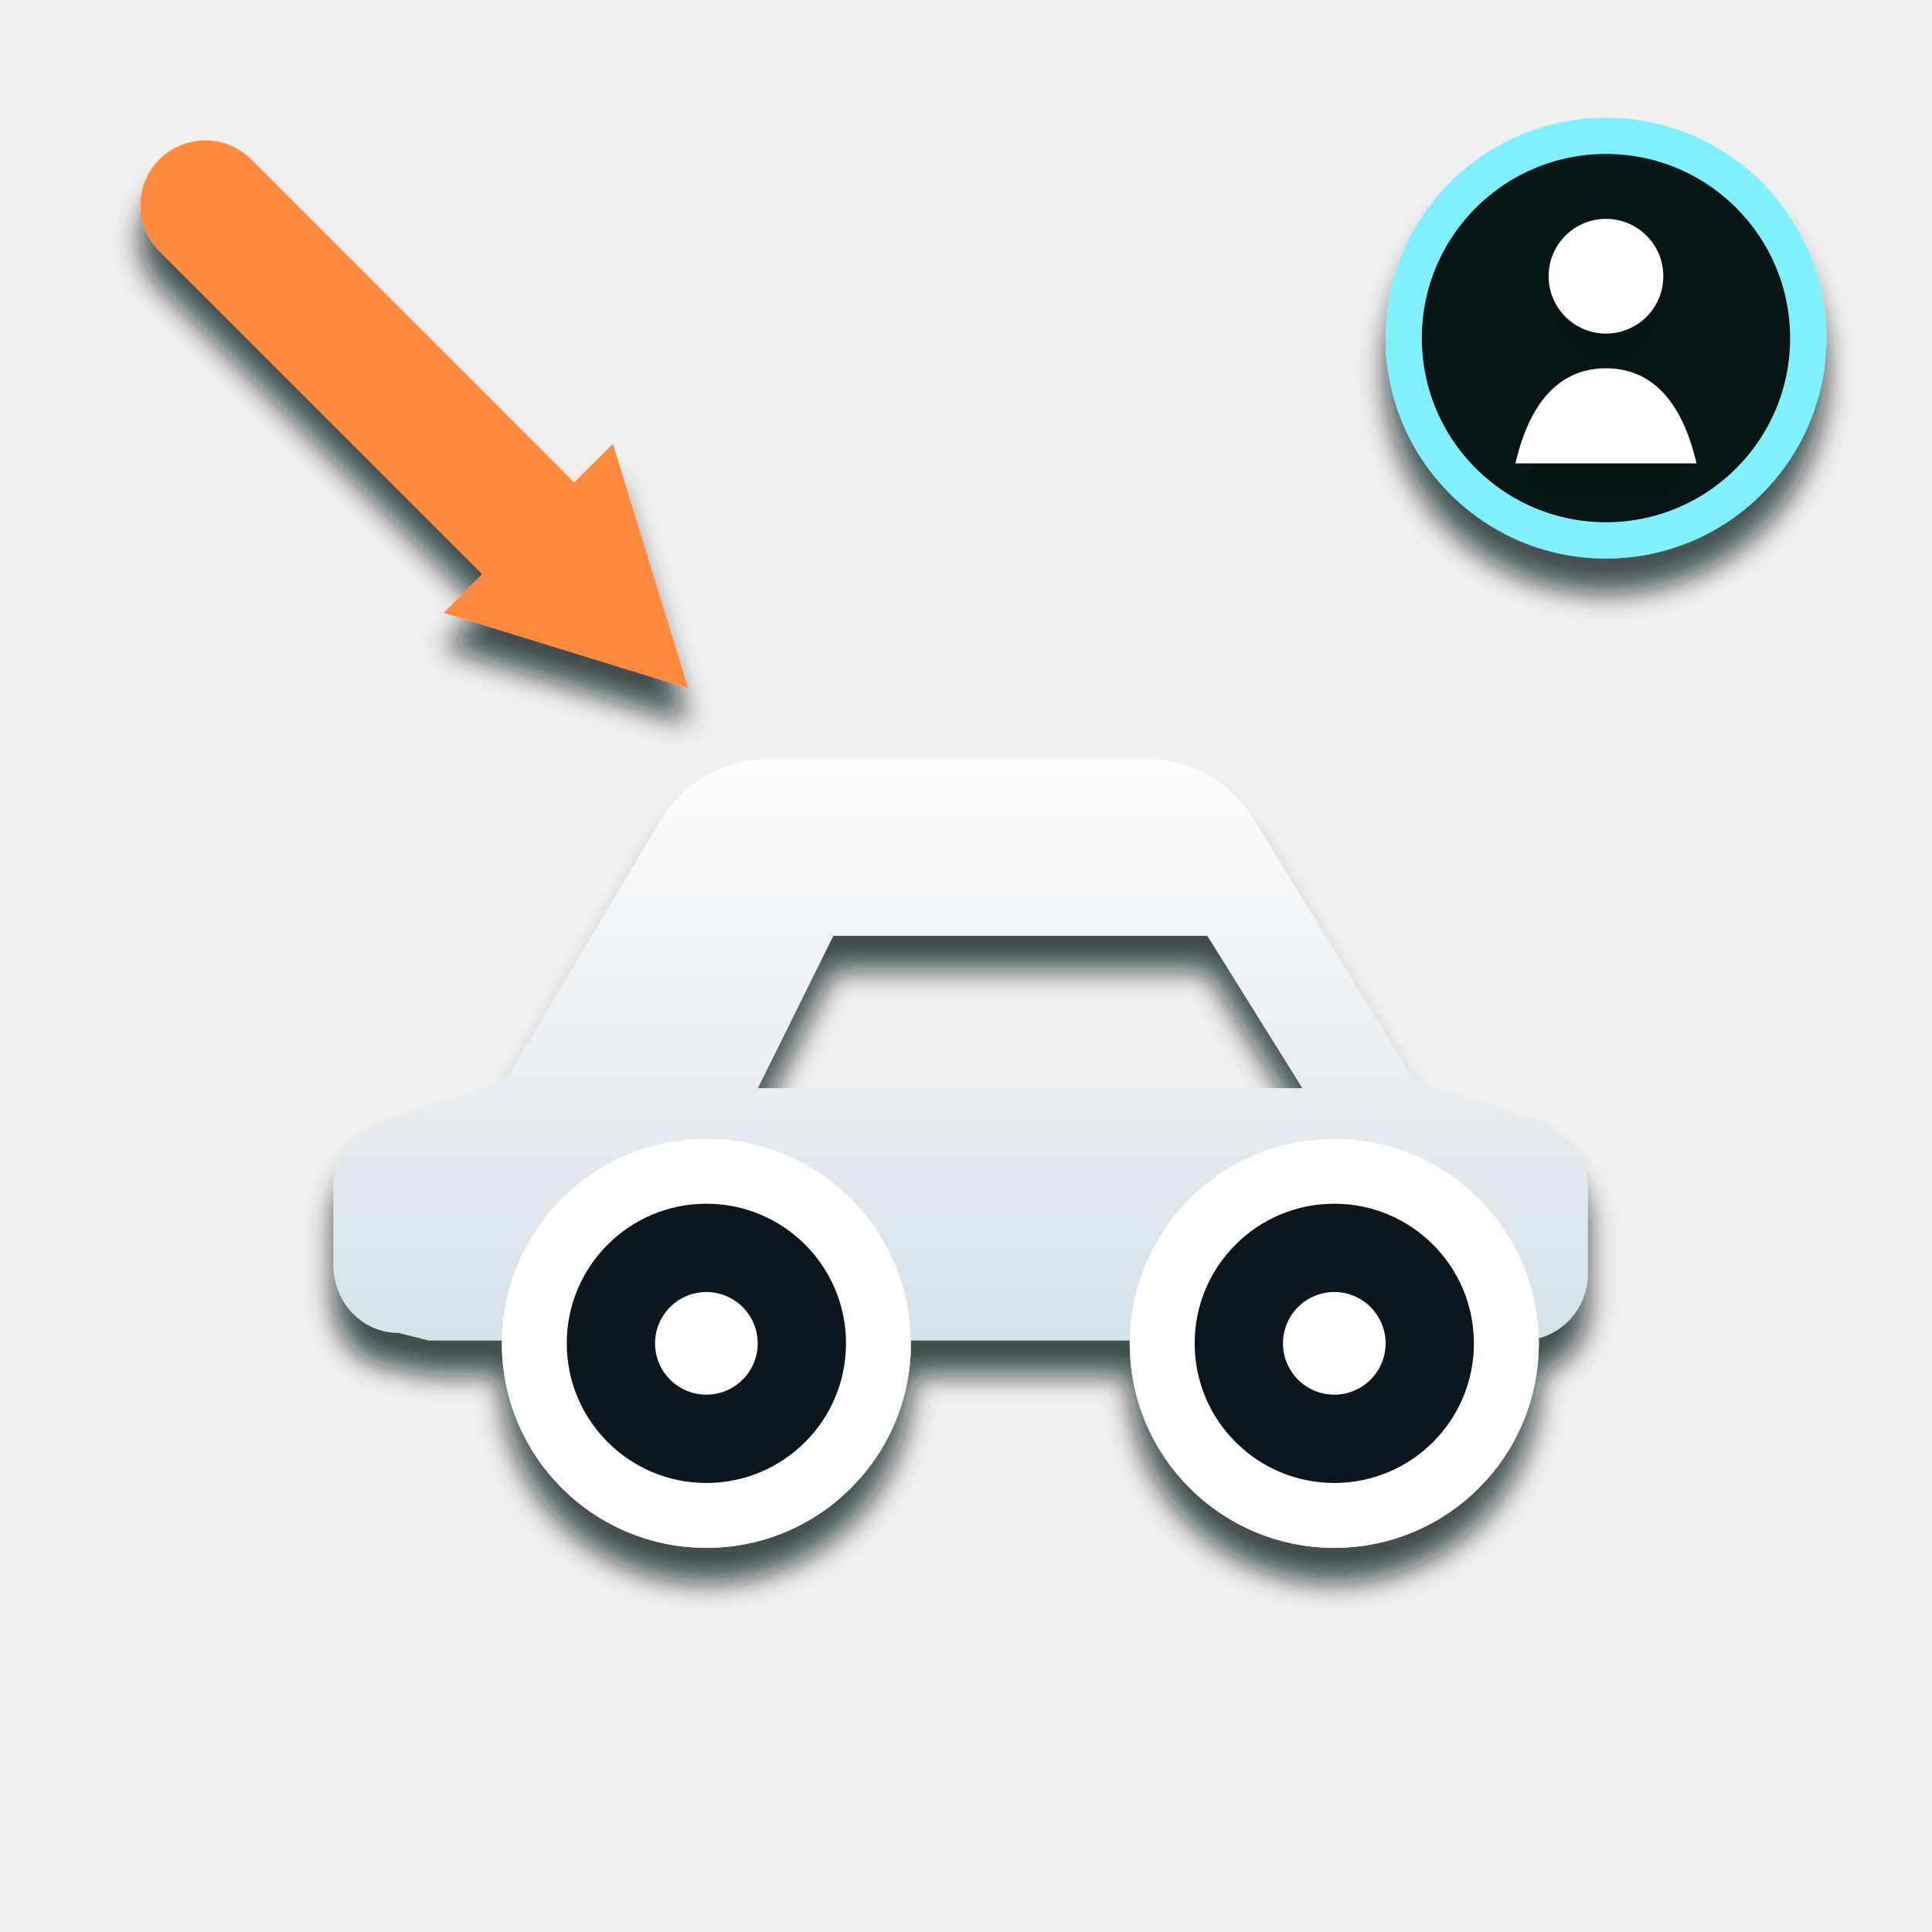
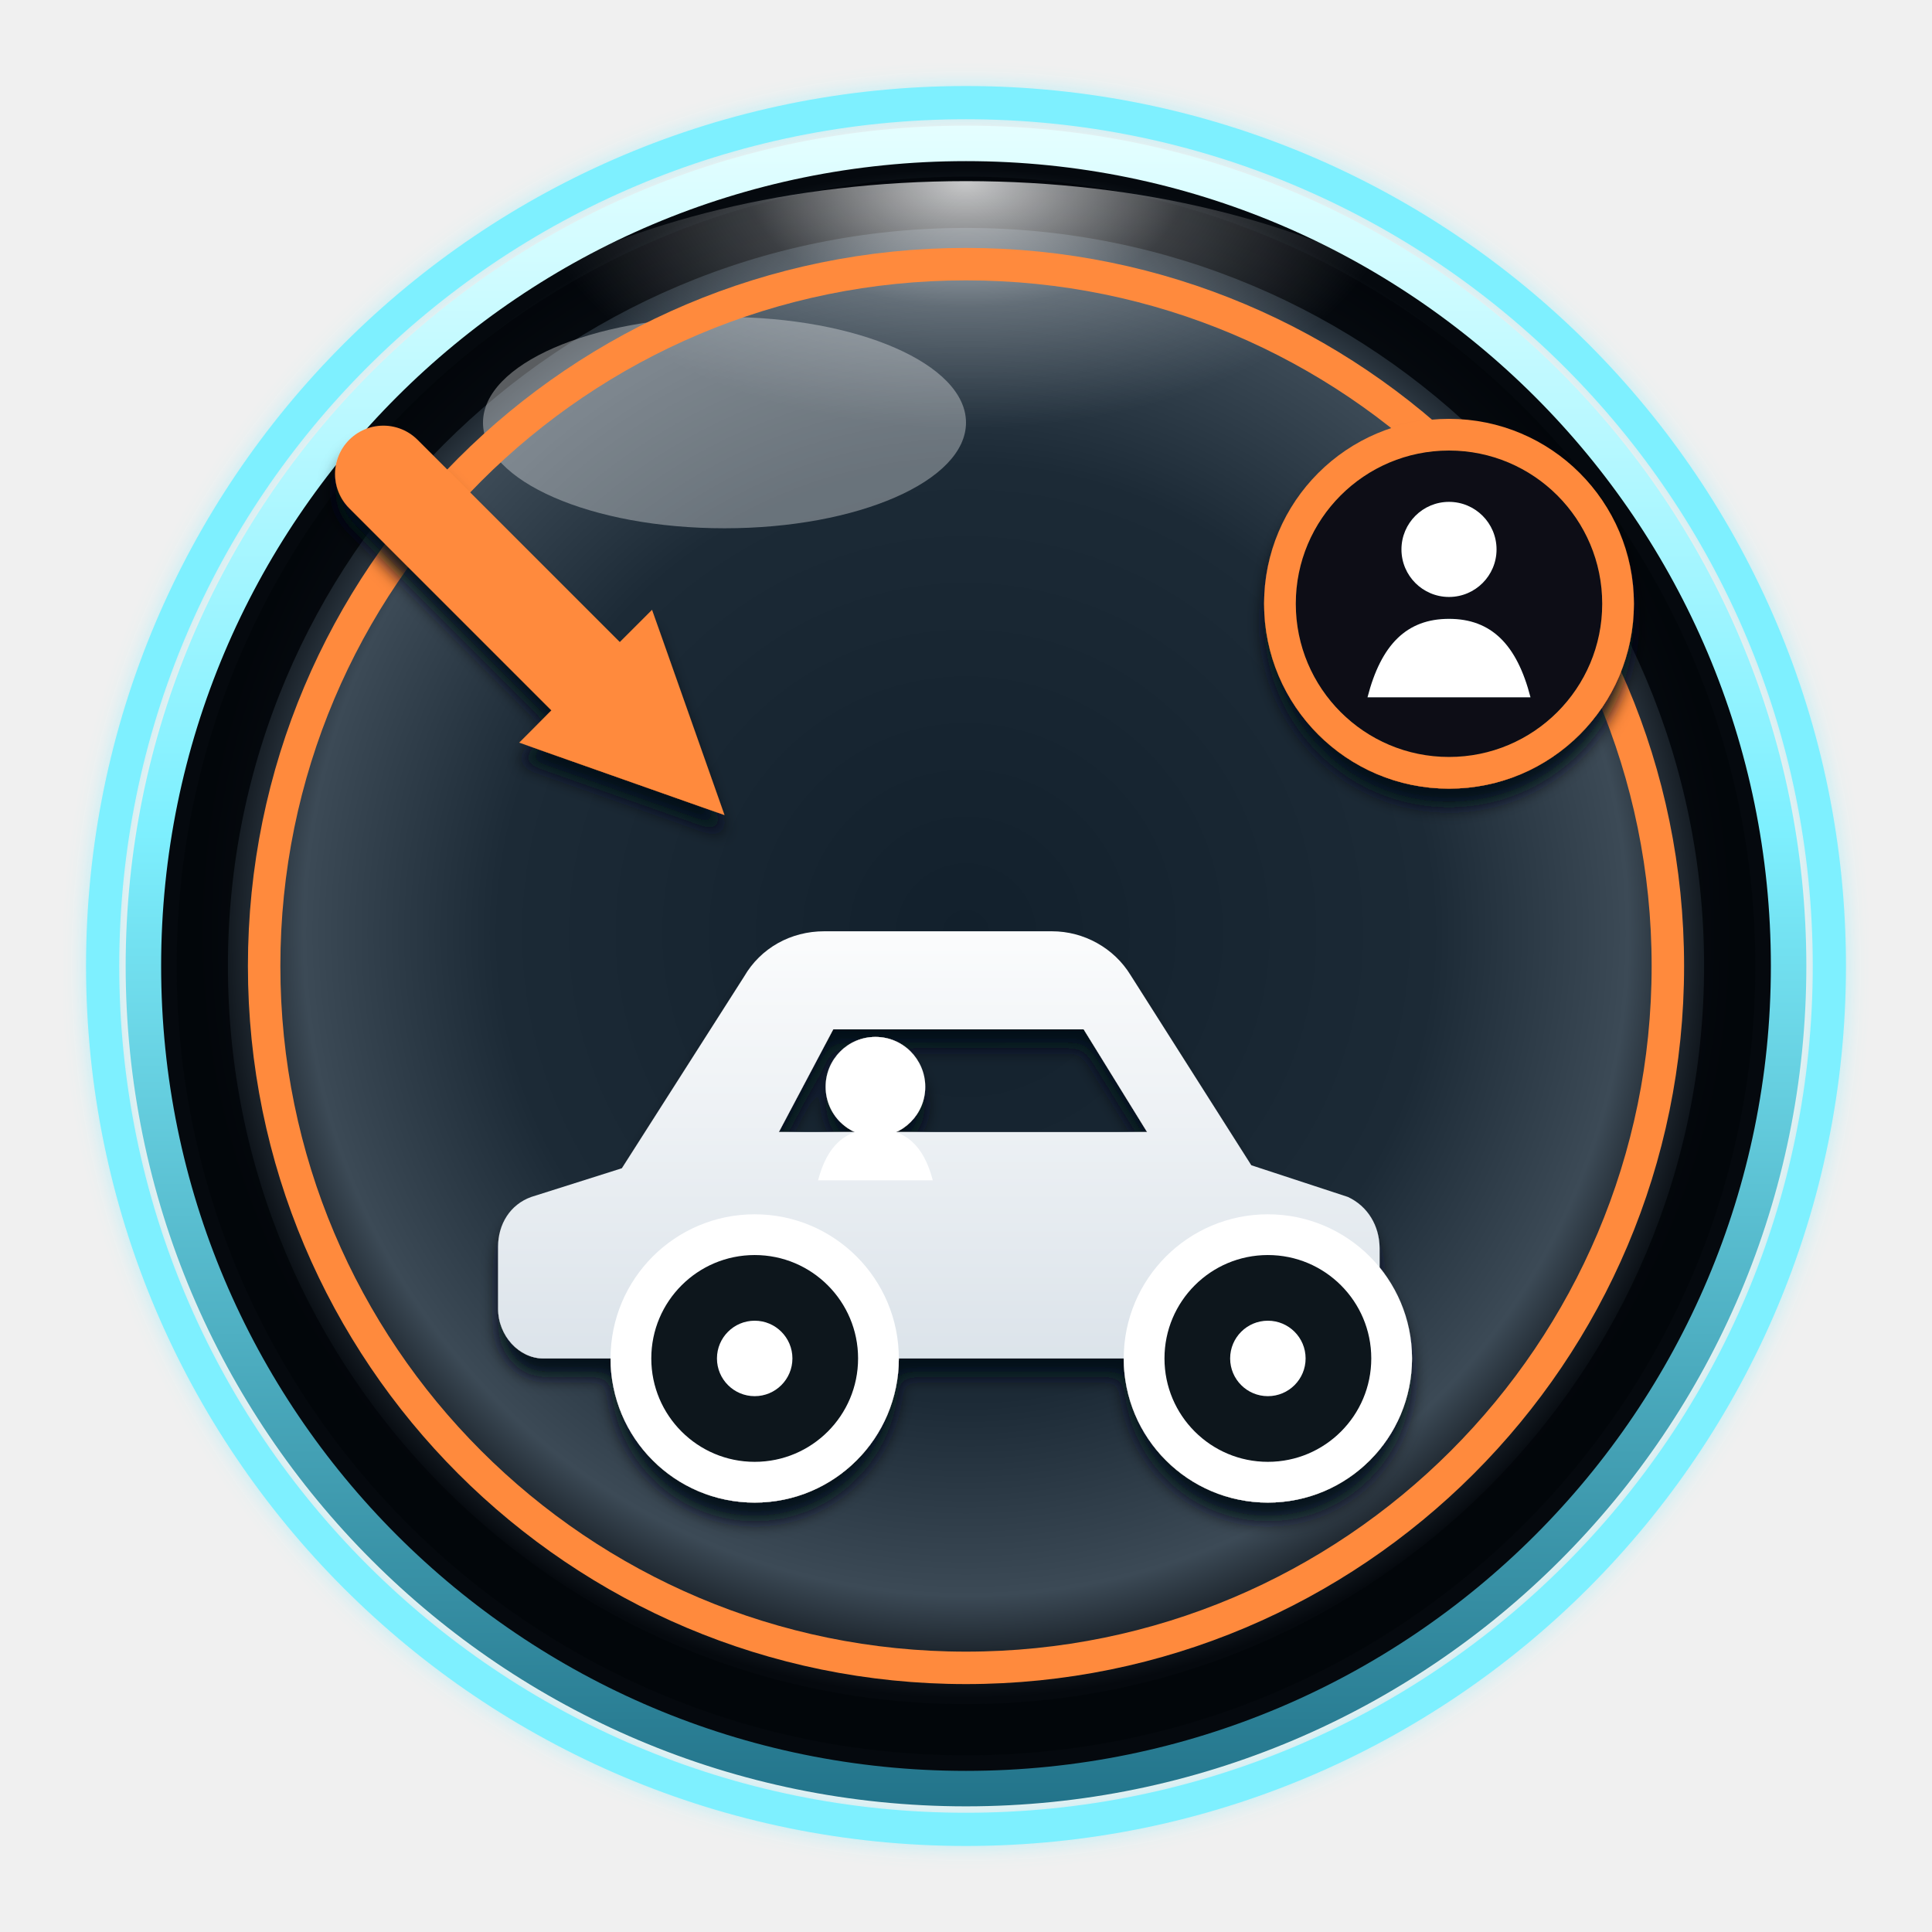
- <svg xmlns="http://www.w3.org/2000/svg" viewBox="0 0 64 64" fill="none" aria-hidden="true">
+ <svg xmlns="http://www.w3.org/2000/svg" viewBox="0 0 128 128" fill="none">
  <defs>
-     <linearGradient id="car-body" x1="32" y1="24" x2="32" y2="46" gradientUnits="userSpaceOnUse">
+     <radialGradient id="glass" cx="50%" cy="48%" r="52%">
+       <stop offset="0" stop-color="#12202c" />
+       <stop offset="0.55" stop-color="#1c2a36" />
+       <stop offset="0.78" stop-color="#3c4a56" />
+       <stop offset="0.9" stop-color="#05090e" />
+       <stop offset="1" stop-color="#05090e" />
+     </radialGradient>
+     <radialGradient id="sheen" cx="50%" cy="0%" r="62%">
+       <stop offset="0" stop-color="#ffffff" stop-opacity="0.78" />
+       <stop offset="0.28" stop-color="#ffffff" stop-opacity="0.22" />
+       <stop offset="0.55" stop-color="#ffffff" stop-opacity="0" />
+     </radialGradient>
+     <linearGradient id="rim" x1="64" y1="6" x2="64" y2="122" gradientUnits="userSpaceOnUse">
+       <stop offset="0" stop-color="#eaffff" />
+       <stop offset="0.42" stop-color="#7ef0ff" />
+       <stop offset="1" stop-color="#1f6f86" />
+     </linearGradient>
+     <linearGradient id="body" x1="64" y1="58" x2="64" y2="96" gradientUnits="userSpaceOnUse">
      <stop offset="0" stop-color="#ffffff" />
      <stop offset="1" stop-color="#d5dee6" />
    </linearGradient>
-     <filter id="depth" x="-20%" y="-20%" width="150%" height="150%">
-       <feDropShadow dx="0" dy="1.15" stdDeviation="0.45" flood-color="#021018" flood-opacity="0.72" />
+     <filter id="glow" x="-25%" y="-25%" width="150%" height="150%">
+       <feDropShadow dx="0" dy="0" stdDeviation="0.7" flood-color="#7ef0ff" flood-opacity="0.45" />
    </filter>
+     <filter id="depth" x="-30%" y="-30%" width="160%" height="160%">
+       <feDropShadow dx="0" dy="1.25" stdDeviation="0.55" flood-color="#021018" flood-opacity="0.9" />
+     </filter>
+     <clipPath id="clip">
+       <circle cx="64" cy="64" r="54.2" />
+     </clipPath>
  </defs>
+   <circle cx="64" cy="64" r="57.2" fill="none" stroke="#7ef0ff" stroke-width="2.2" filter="url(#glow)" />
+   <circle cx="64" cy="64" r="54.6" fill="url(#glass)" />
+   <circle cx="64" cy="64" r="50.6" fill="none" stroke="#02060a" stroke-width="3.4" opacity="0.9" />
+   <circle cx="64" cy="64" r="46.5" fill="none" stroke="#7ef0ff" stroke-width="1.15" opacity="0.34" />
+   <circle cx="64" cy="64" r="54.5" fill="none" stroke="url(#rim)" stroke-width="2.35" />
+   <g clip-path="url(#clip)">
+     <ellipse cx="64" cy="36" rx="42" ry="24" fill="url(#sheen)" />
+     <ellipse cx="48" cy="28" rx="16" ry="7" fill="#ffffff" opacity="0.34" />
+   </g>
+   <circle cx="64" cy="64" r="46.5" fill="none" stroke="#ff8a3d" stroke-width="2.15" />
  <g filter="url(#depth)">
-     <path fill="url(#car-body)" fill-rule="evenodd" d="M14.2 44.4h36.2c1.25 0 2.2-1 2.2-2.25v-2.7c0-1-.55-1.9-1.45-2.3l-4.3-1.35-5.35-8.7c-.75-1.2-2.05-1.95-3.45-1.95H25.4c-1.45 0-2.75.75-3.5 2l-5.15 8.65-4.15 1.3c-.95.35-1.55 1.25-1.55 2.25v2.55c0 1.25.95 2.25 2.15 2.25zM27.6 31h12.4l3.15 5.05H25.1l2.5-5.05z" />
-     <circle cx="23.4" cy="44.5" r="5.7" fill="#0b141c" stroke="#fff" stroke-width="2.15" />
-     <circle cx="23.4" cy="44.5" r="1.7" fill="#fff" />
-     <circle cx="44.2" cy="44.5" r="5.7" fill="#0b141c" stroke="#fff" stroke-width="2.15" />
-     <circle cx="44.2" cy="44.5" r="1.7" fill="#fff" />
-     <path d="M6.8 6.8 17.5 17.5" stroke="#ff8a3d" stroke-width="4.3" stroke-linecap="round" />
-     <path d="M14.7 20.3 22.8 22.8 20.3 14.7z" fill="#ff8a3d" />
-     <g>
-       <circle cx="53.2" cy="11.2" r="6.7" fill="#05090e" fill-opacity="0.9" stroke="#7ef0ff" stroke-width="1.2" />
-       <circle cx="53.2" cy="9.15" r="1.9" fill="#fff" />
-       <path d="M50.2 15.35c.5-2.15 1.55-3.15 3-3.15s2.5 1 3 3.15" fill="#fff" />
-     </g>
+     <path fill="url(#body)" fill-rule="evenodd" d="M36 90h52c2 0 3.4-1.5 3.4-3.3v-4c0-1.5-.8-2.8-2.1-3.4l-6.4-2.1-8-12.6c-1.1-1.8-3.1-2.9-5.2-2.9H54.6c-2.2 0-4.2 1.1-5.3 3L41.2 77.4l-6 1.9c-1.4.5-2.2 1.8-2.2 3.3v4.1c0 1.8 1.4 3.3 3 3.3zM55.2 68.2h16.6l4.2 6.8H51.6l3.6-6.8z" />
+     <circle cx="50" cy="90" r="8.2" fill="#0b141c" stroke="#fff" stroke-width="2.7" />
+     <circle cx="50" cy="90" r="2.5" fill="#fff" />
+     <circle cx="84" cy="90" r="8.2" fill="#0b141c" stroke="#fff" stroke-width="2.7" />
+     <circle cx="84" cy="90" r="2.5" fill="#fff" />
+     <path d="M25.4 31.4 38.8 44.8" stroke="#ff8a3d" stroke-width="6.4" stroke-linecap="round" />
+     <path d="M34.4 49.2 48 54 43.2 40.4z" fill="#ff8a3d" />
+     <circle cx="96" cy="40" r="11.2" fill="#071018" stroke="#ff8a3d" stroke-width="2.1" />
+     <circle cx="96" cy="36.4" r="3.15" fill="#fff" />
+     <path d="M90.6 46.2c.9-3.5 2.6-5.2 5.4-5.2s4.5 1.7 5.4 5.2" fill="#fff" />
+     <circle cx="58" cy="72" r="3.3" fill="#fff" />
+     <path d="M54.2 78.2c.6-2.3 1.8-3.4 3.8-3.4s3.2 1.1 3.8 3.4" fill="#fff" />
  </g>
</svg>
